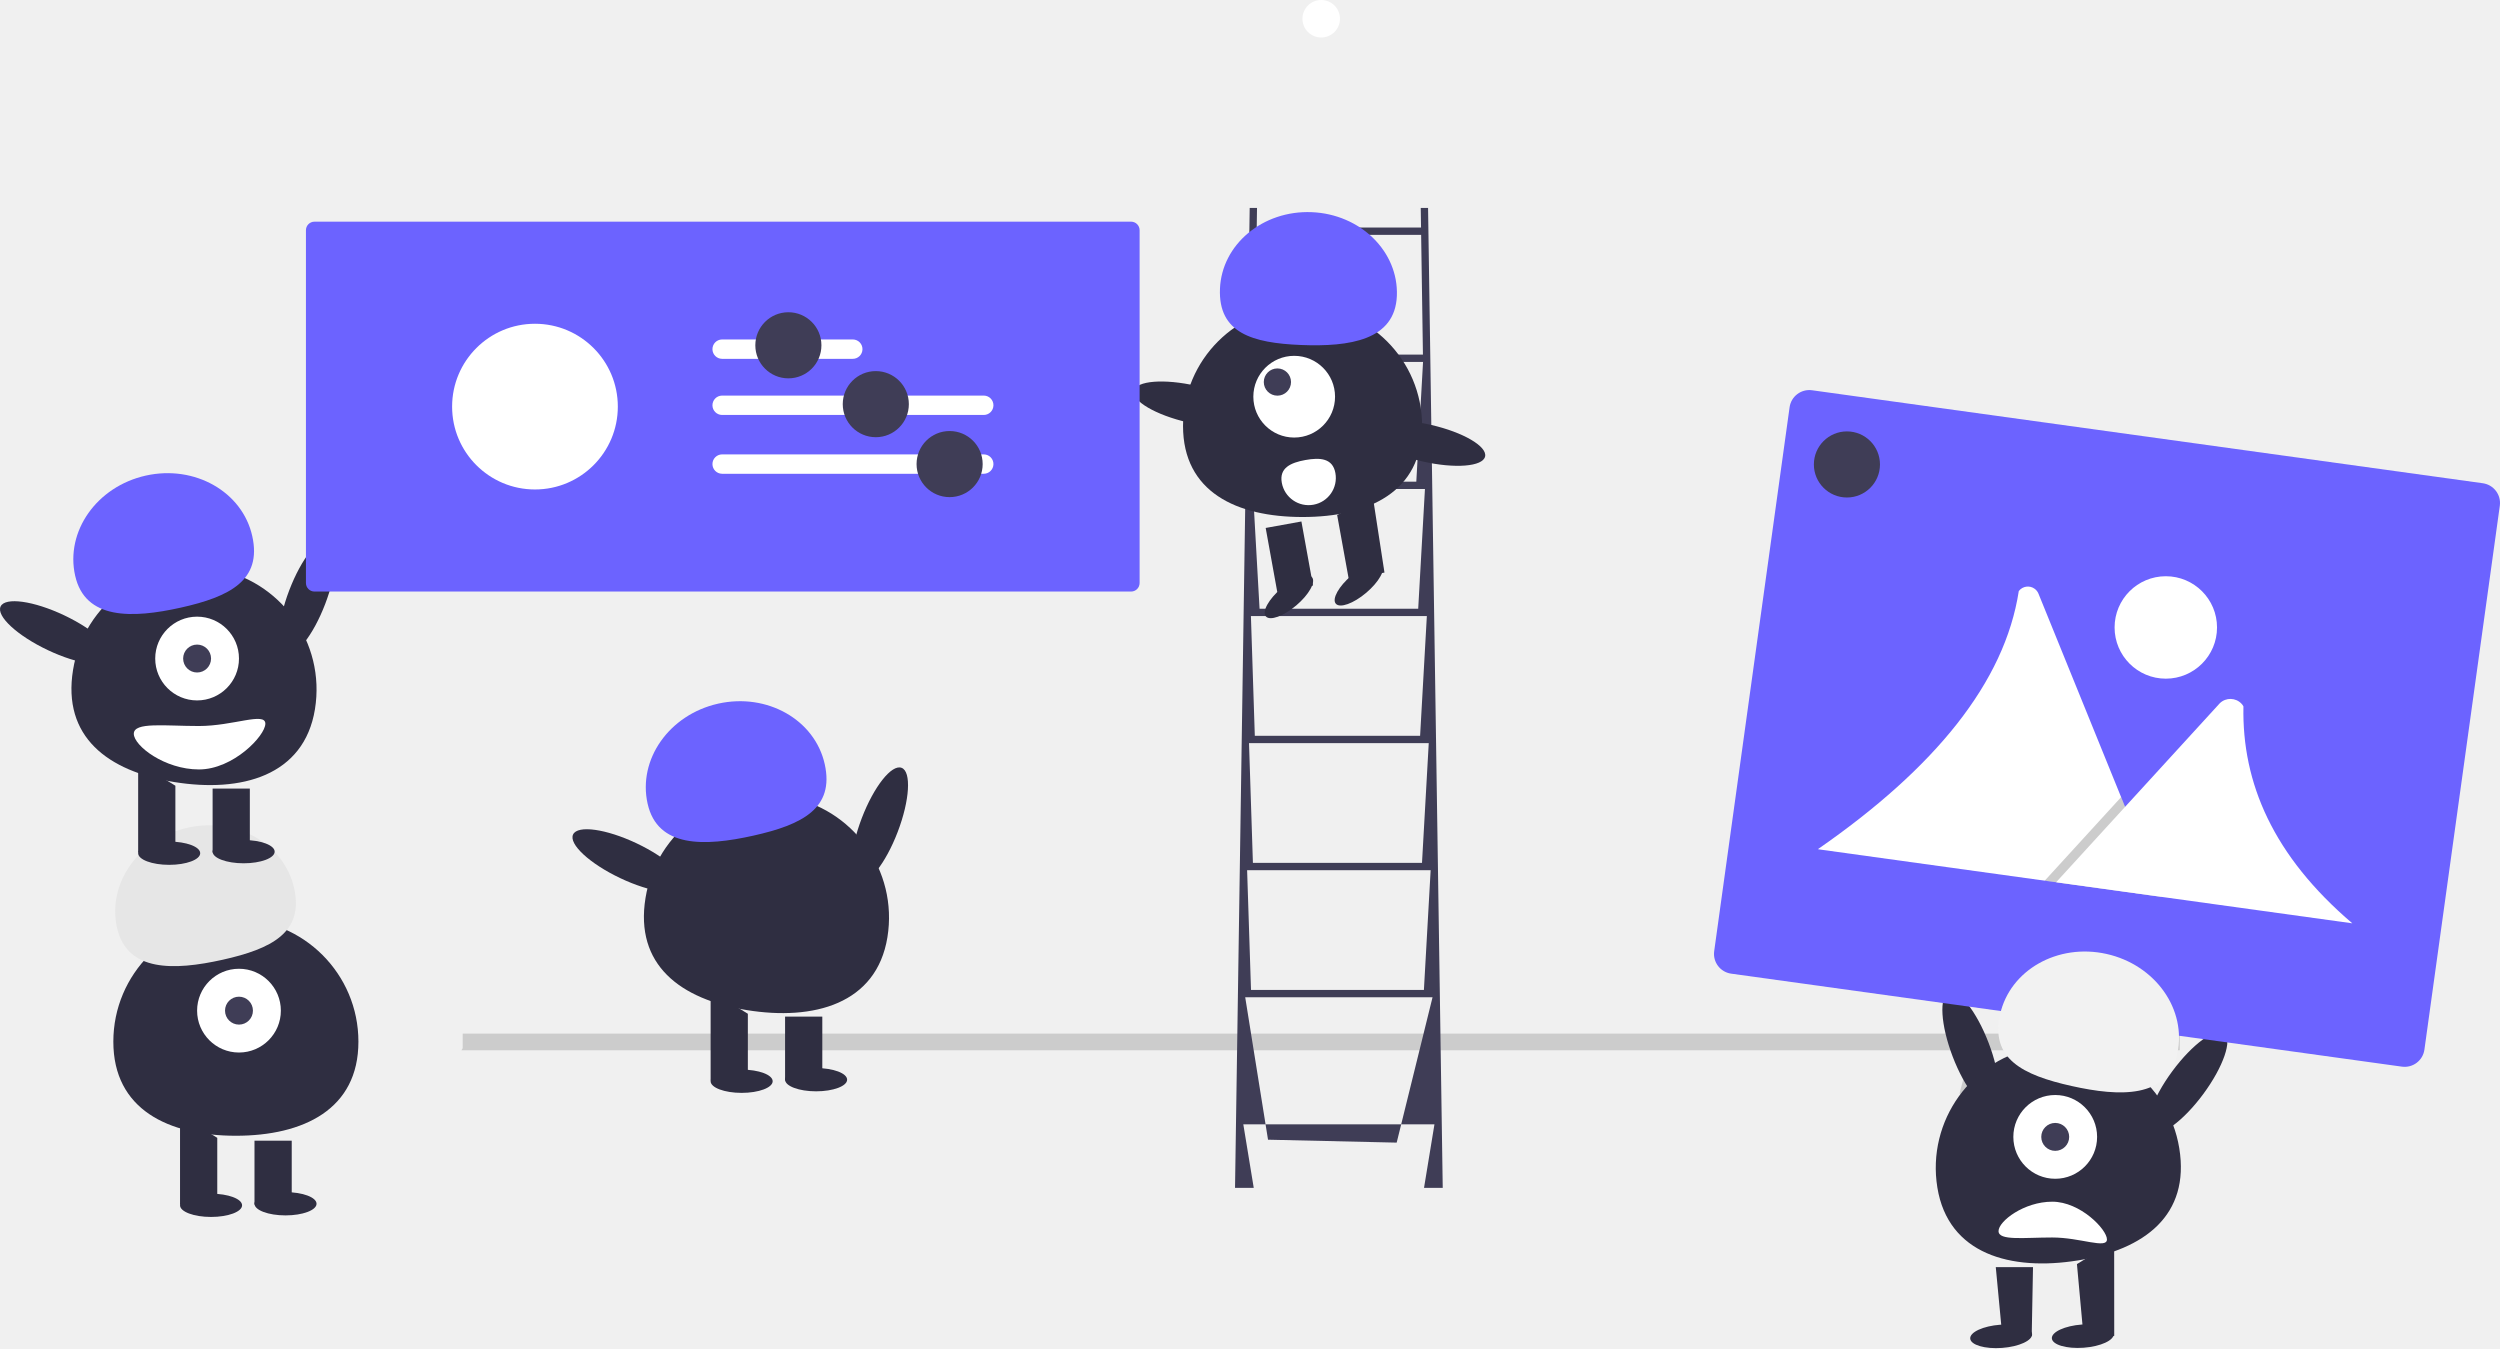
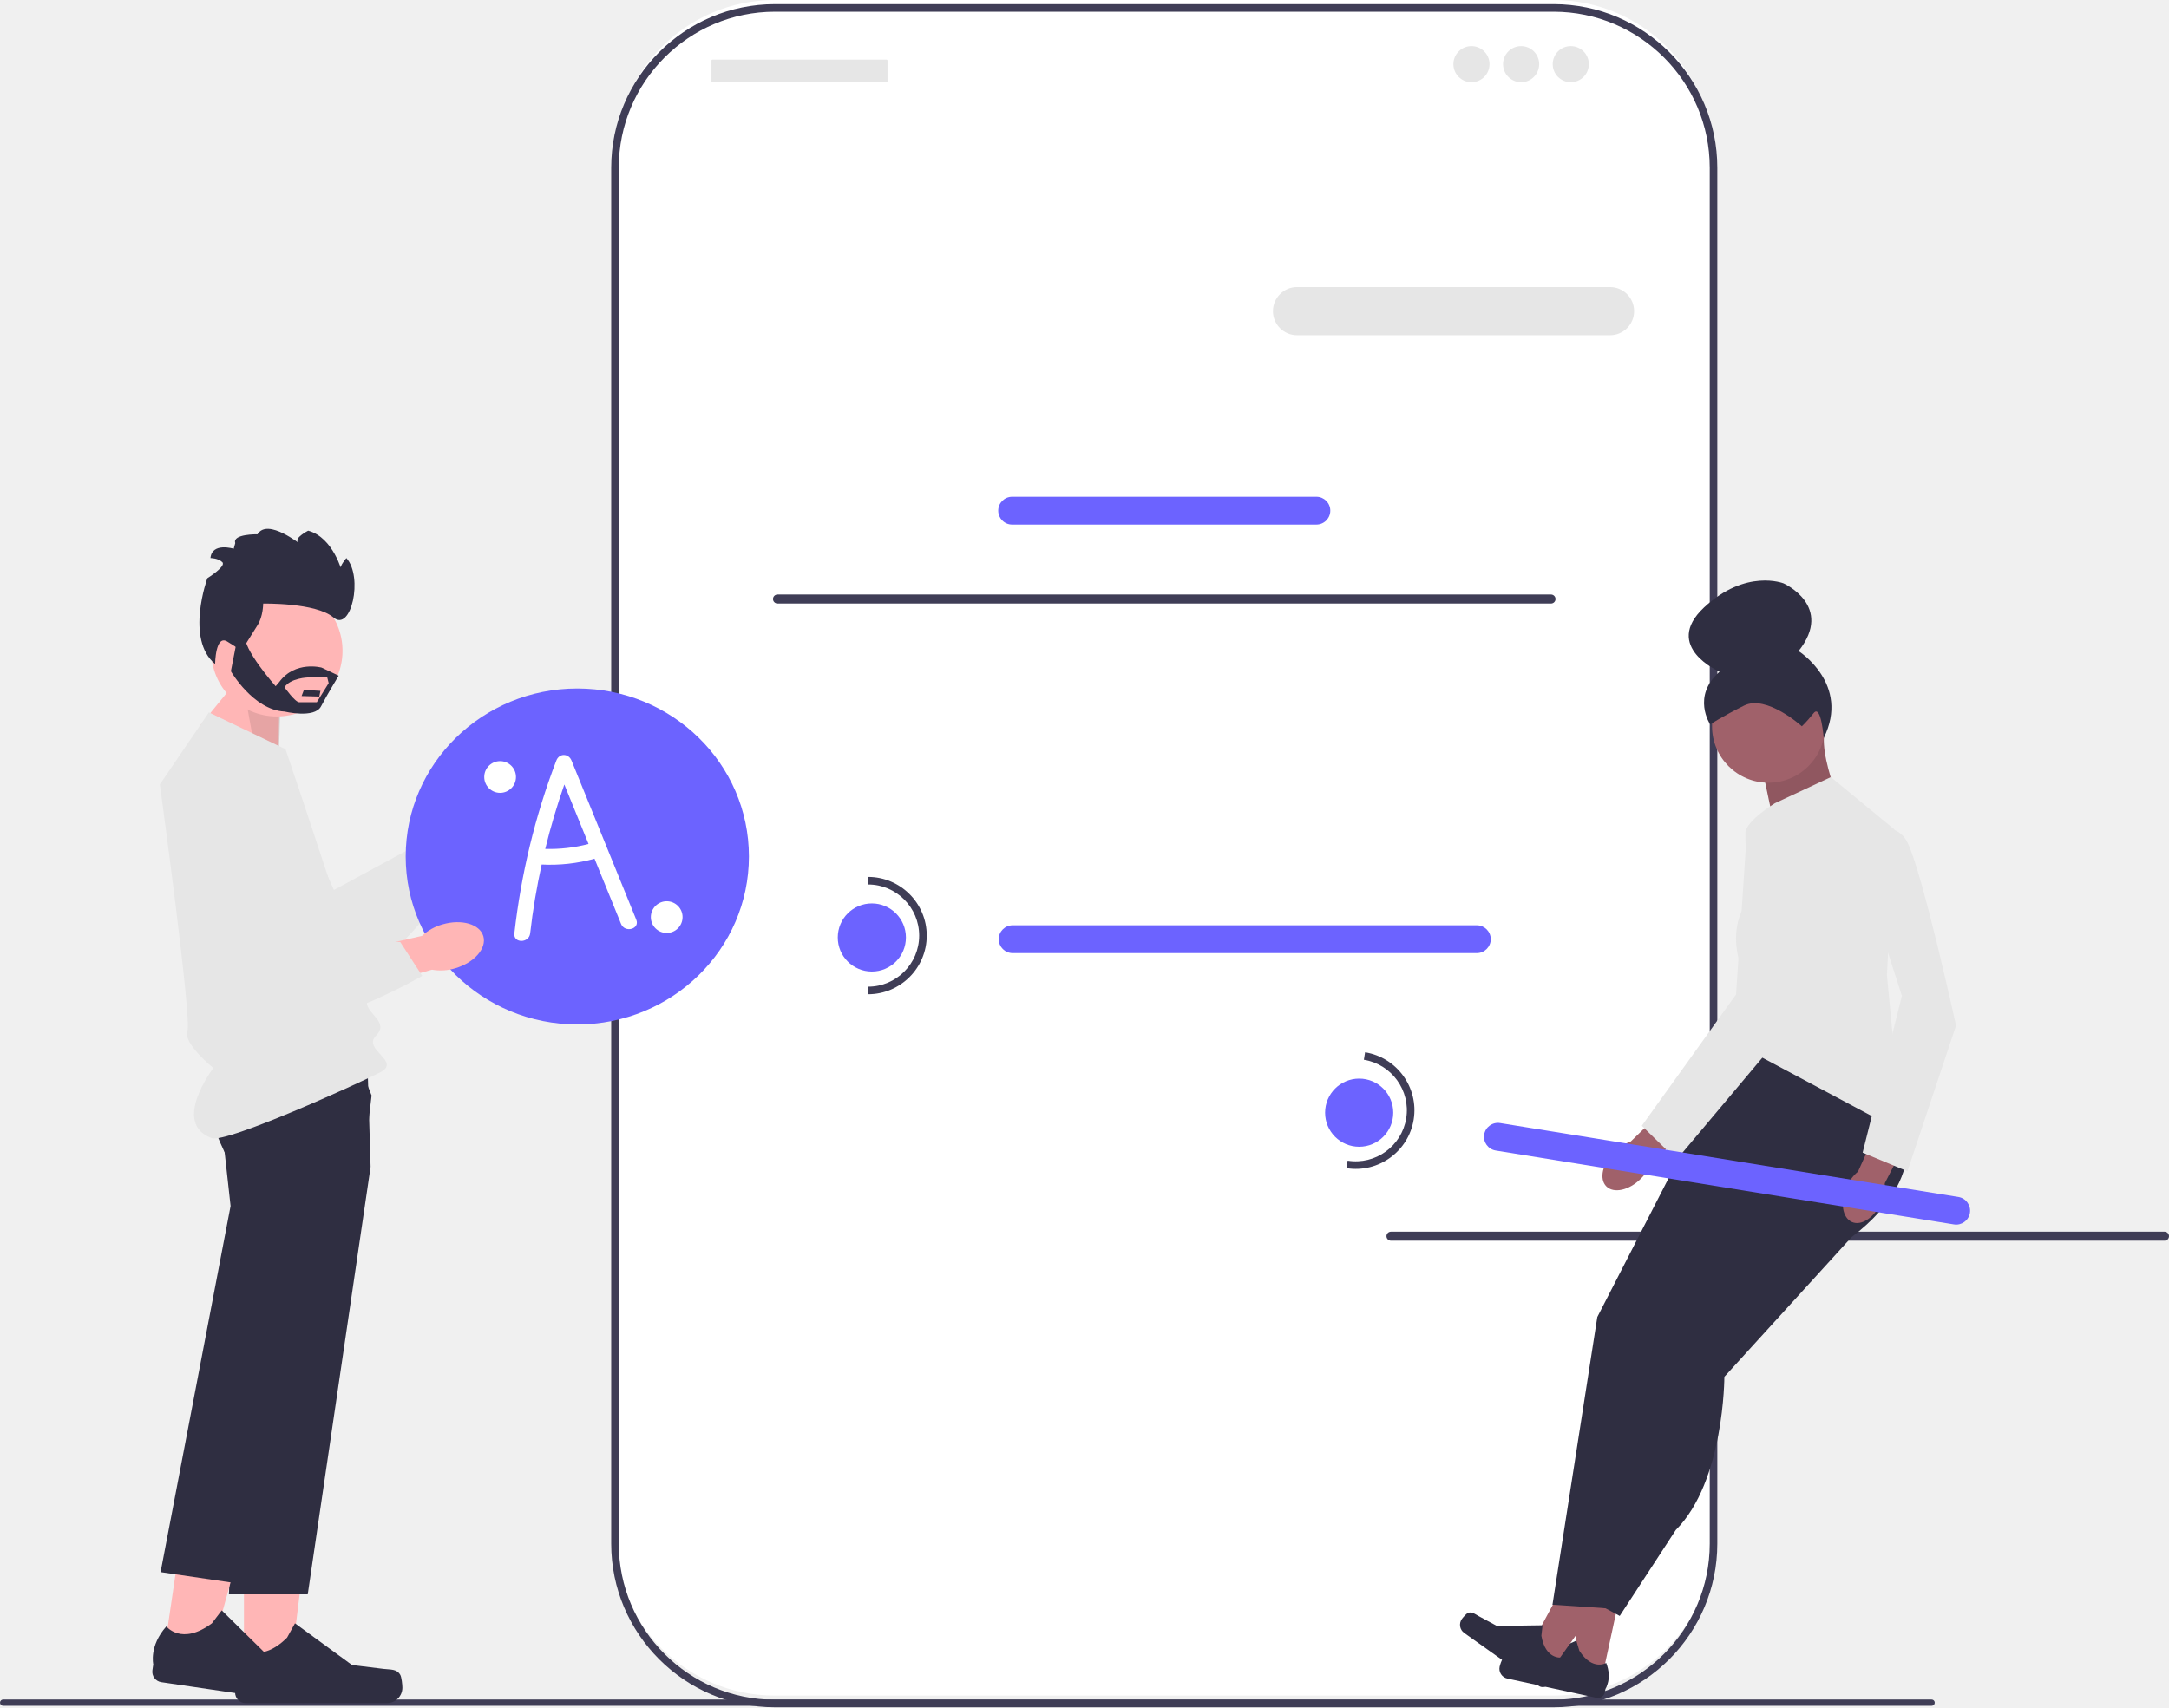
- <svg xmlns="http://www.w3.org/2000/svg" id="a" width="878.64" height="473.813" viewBox="0 0 878.64 473.813">
-   <circle cx="464.349" cy="6.591" r="6.591" fill="#fff" />
-   <polygon points="766.09 363.26 766.09 369.12 162.169 369.12 162.623 368.387 162.623 363.26 766.09 363.26" fill="#ccc" />
-   <path d="M691.547,376.682c-.484,.001-.907,.325-1.033,.792l-1.729,6.42c-.154,.571,.184,1.158,.755,1.312,.091,.024,.184,.037,.278,.037h32.874c.591,0,1.07-.479,1.07-1.07,0-.119-.02-.238-.059-.35l-2.222-6.42c-.149-.431-.555-.72-1.011-.72l-28.923-0Z" fill="#ccc" />
-   <path d="M500.481,417.478h6.576l-5.153-344.388h-2.576l.103,6.871h-57.747l.103-6.871h-2.576l-5.153,344.388h6.576l-3.666-22.329h67.179l-3.666,22.329Zm-2.714-248.2h-57.42l.63-42.082h59.16l-2.37,42.082Zm3.039,2.576l-2.37,42.082h-55.756l-2.37-42.082h60.497Zm.668,44.659l-2.37,42.082h-58.092l-1.37-42.082h61.833Zm.668,44.659l-2.37,42.082h-59.429l-1.37-42.082h63.17Zm.668,44.659l-2.37,42.082h-60.765l-1.37-42.082h64.506Zm-3.341-223.294l.63,42.082h-59.083l.63-42.082h57.824Zm-53.814,318.017l-8.019-50.064h65.842l-12.607,51.092-45.217-1.028Z" fill="#3f3d56" />
-   <path d="M457.794,107.683c23.203,0,42.012,18.81,42.012,42.012s-18.81,32.012-42.012,32.012-42.012-8.81-42.012-32.012,18.81-42.012,42.012-42.012Z" fill="#2f2e41" />
-   <polygon points="469.947 181.003 482.506 174.73 486.58 201.232 474.021 203.505 469.947 181.003" fill="#2f2e41" />
-   <rect x="446.764" y="184.231" width="12.763" height="22.867" transform="translate(-27.60694 83.84976) rotate(-10.26106)" fill="#2f2e41" />
-   <ellipse cx="452.992" cy="209.744" rx="10.636" ry="3.989" transform="translate(-28.24119 342.4424) rotate(-40.26106)" fill="#2f2e41" />
-   <ellipse cx="477.587" cy="205.292" rx="10.636" ry="3.989" transform="translate(-19.53736 357.2827) rotate(-40.26106)" fill="#2f2e41" />
-   <circle cx="454.853" cy="139.419" r="14.359" fill="#fff" />
-   <circle cx="448.952" cy="134.272" r="4.786" fill="#3f3d56" />
-   <path d="M490.936,103.991c.632-15.554-12.773-28.728-29.941-29.425s-31.597,11.346-32.229,26.9,11.302,19.087,28.47,19.785,33.068-1.706,33.7-17.26Z" fill="#6c63ff" />
-   <ellipse cx="419.002" cy="142.042" rx="6.594" ry="21.006" transform="translate(186.9364 518.7167) rotate(-77.0899)" fill="#2f2e41" />
-   <ellipse cx="501.47" cy="155.756" rx="6.594" ry="21.006" transform="translate(237.6119 609.7511) rotate(-77.0899)" fill="#2f2e41" />
-   <path d="M469.333,166.252c.947,5.201-2.502,10.185-7.703,11.132s-10.185-2.502-11.132-7.703l-.003-.018c-.942-5.202,3.08-7.043,8.283-7.985s9.614-.628,10.556,4.574Z" fill="#fff" />
-   <ellipse cx="309.186" cy="289.972" rx="21.534" ry="6.76" transform="translate(-72.06307 475.2521) rotate(-69.08217)" fill="#2f2e41" />
-   <path d="M226.868,315.595c3.81-23.478,25.932-39.423,49.41-35.613,23.478,3.81,39.423,25.932,35.613,49.41-3.81,23.478-25.932,29.423-49.41,25.613-23.478-3.81-39.423-15.932-35.613-39.41Z" fill="#2f2e41" />
-   <polygon points="249.753 348.293 262.837 356.293 262.837 379.735 249.753 379.735 249.753 348.293" fill="#2f2e41" />
-   <rect x="275.921" y="357.293" width="13.084" height="22.442" fill="#2f2e41" />
-   <ellipse cx="260.656" cy="380.008" rx="10.903" ry="4.089" fill="#2f2e41" />
-   <ellipse cx="286.824" cy="379.463" rx="10.903" ry="4.089" fill="#2f2e41" />
-   <path d="M227.602,282.442c-3.477-15.574,7.639-31.31,24.829-35.149s33.944,5.675,37.422,21.249-7.915,21.318-25.105,25.156-33.668,4.318-37.145-11.256Z" fill="#6c63ff" />
-   <ellipse cx="220.871" cy="302.51" rx="6.76" ry="21.534" transform="translate(-147.1055 372.4386) rotate(-64.62574)" fill="#2f2e41" />
-   <path d="M82.901,323.034c23.785,0,43.067,19.282,43.067,43.067s-19.282,33.067-43.067,33.067-43.067-9.282-43.067-33.067,19.282-43.067,43.067-43.067Z" fill="#2f2e41" />
-   <polygon points="63.275 391.901 76.359 399.901 76.359 423.343 63.275 423.343 63.275 391.901" fill="#2f2e41" />
-   <rect x="89.443" y="400.901" width="13.084" height="22.442" fill="#2f2e41" />
-   <ellipse cx="74.178" cy="423.615" rx="10.903" ry="4.089" fill="#2f2e41" />
-   <ellipse cx="100.346" cy="423.07" rx="10.903" ry="4.089" fill="#2f2e41" />
-   <circle cx="83.991" cy="355.198" r="14.719" fill="#fff" />
-   <circle cx="83.991" cy="355.198" r="4.906" fill="#3f3d56" />
-   <path d="M41.124,326.05c-3.477-15.574,7.639-31.31,24.829-35.149s33.944,5.675,37.422,21.249-7.915,21.318-25.105,25.156-33.668,4.318-37.145-11.256Z" fill="#e6e6e6" />
-   <ellipse cx="107.989" cy="209.829" rx="21.534" ry="6.76" transform="translate(-126.5661 235.7855) rotate(-69.08217)" fill="#2f2e41" />
-   <path d="M25.67,235.452c3.81-23.478,25.932-39.423,49.41-35.613,23.478,3.81,39.423,25.932,35.613,49.41s-25.932,29.423-49.41,25.613-39.423-15.932-35.613-39.41Z" fill="#2f2e41" />
-   <polygon points="48.556 268.151 61.64 276.151 61.64 299.592 48.556 299.592 48.556 268.151" fill="#2f2e41" />
-   <rect x="74.723" y="277.151" width="13.084" height="22.442" fill="#2f2e41" />
-   <ellipse cx="59.459" cy="299.865" rx="10.903" ry="4.089" fill="#2f2e41" />
-   <ellipse cx="85.627" cy="299.32" rx="10.903" ry="4.089" fill="#2f2e41" />
-   <circle cx="69.272" cy="231.448" r="14.719" fill="#fff" />
-   <circle cx="69.272" cy="231.448" r="4.906" fill="#3f3d56" />
-   <path d="M26.405,202.299c-3.477-15.574,7.639-31.31,24.829-35.149s33.944,5.675,37.422,21.249-7.915,21.318-25.105,25.156-33.668,4.318-37.145-11.256Z" fill="#6c63ff" />
-   <ellipse cx="19.673" cy="222.367" rx="6.76" ry="21.534" transform="translate(-189.6724 144.852) rotate(-64.62574)" fill="#2f2e41" />
-   <path d="M47.027,257.888c0,4.215,10.853,12.539,22.897,12.539s23.335-11.867,23.335-16.082-11.292,.818-23.335,.818-22.897-1.489-22.897,2.726Z" fill="#fff" />
-   <path d="M110.524,77.907c-1.656,.002-2.998,1.344-3,3v124c.002,1.656,1.344,2.998,3,3H397.524c1.656-.002,2.998-1.344,3-3V80.907c-.002-1.656-1.344-2.998-3-3l-287-0Z" fill="#6c63ff" />
-   <circle cx="188.018" cy="142.907" r="29.121" fill="#fff" />
-   <path id="b" d="M253.744,139.032c-1.88,.031-3.38,1.58-3.349,3.461,.03,1.837,1.512,3.319,3.349,3.349h91.946c1.88,.031,3.43-1.468,3.461-3.349,.031-1.88-1.468-3.43-3.349-3.461-.037-.001-.075-.001-.112,0h-91.946Z" fill="#fff" />
-   <path id="c" d="M253.744,119.305c-1.88,.031-3.38,1.58-3.349,3.461,.03,1.837,1.512,3.319,3.349,3.349h45.916c1.88,.031,3.43-1.467,3.462-3.348s-1.467-3.43-3.348-3.462l-.002-0c-.037-.001-.075-.001-.112,0h-45.916Z" fill="#fff" />
-   <path id="d" d="M253.744,159.699c-1.88,.031-3.38,1.58-3.349,3.461,.03,1.837,1.512,3.319,3.349,3.349h91.946c1.88,.031,3.43-1.468,3.461-3.349,.031-1.88-1.468-3.43-3.349-3.461-.037-.001-.075-.001-.112,0h-91.946Z" fill="#fff" />
-   <ellipse cx="692.603" cy="368.948" rx="6.76" ry="21.534" transform="translate(-86.07803 271.5951) rotate(-20.91783)" fill="#2f2e41" />
-   <path d="M716.511,367.959c23.478-3.81,45.6,12.134,49.41,35.613s-12.134,35.6-35.613,39.41-45.6-2.134-49.41-25.613,12.134-45.6,35.613-49.41Z" fill="#2f2e41" />
-   <polygon points="743.035 436.27 729.952 444.27 732.512 472.343 743.058 469.478 743.035 436.27" fill="#2f2e41" />
-   <polygon points="714.512 445.343 701.428 445.343 703.988 472.416 714.058 469.478 714.512 445.343" fill="#2f2e41" />
-   <ellipse cx="703.318" cy="469.657" rx="10.903" ry="4.089" transform="translate(-32.37445 52.53526) rotate(-4.18164)" fill="#2f2e41" />
-   <circle cx="722.32" cy="399.567" r="14.719" fill="#fff" />
-   <circle cx="722.32" cy="399.567" r="4.906" fill="#3f3d56" />
-   <ellipse cx="768.918" cy="380.487" rx="21.534" ry="6.76" transform="translate(6.03262 772.9292) rotate(-53.5499)" fill="#2f2e41" />
-   <path d="M702.397,432.677c0-3.474,8.945-10.334,18.871-10.334s19.232,9.781,19.232,13.254-9.307-.674-19.232-.674-18.871,1.228-18.871-2.246Z" fill="#fff" />
-   <path d="M844.177,374.88l-235.745-32.681c-3.827-.535-6.498-4.067-5.972-7.895l26.502-191.172c.535-3.827,4.067-6.499,7.895-5.973l235.746,32.681c3.827,.535,6.499,4.067,5.973,7.895l-26.502,191.172c-.535,3.827-4.067,6.498-7.895,5.972Z" fill="#6c63ff" />
-   <path d="M759.722,315.218l-120.354-16.685c-.151-.019-.3-.052-.445-.098,41.16-28.523,65.659-58.665,70.591-90.706,1.349-1.766,3.875-2.103,5.64-.753,.58,.443,1.029,1.036,1.298,1.715l29.029,71.462,1.391,3.42,12.85,31.645Z" fill="#fff" />
-   <polygon points="759.722 315.217 718.63 309.521 742.864 283.017 744.609 281.108 745.481 280.153 746.872 283.573 759.722 315.217" isolation="isolate" opacity=".2" />
-   <path d="M826.735,324.508l-104.097-14.431,24.234-26.504,1.744-1.909,31.579-34.54c2.149-2.044,5.548-1.958,7.591,.191,.131,.137,.254,.281,.369,.432,.115,.168,.22,.343,.313,.524-.544,26.901,10.43,52.512,38.266,76.237Z" fill="#fff" />
-   <circle cx="761.186" cy="220.522" r="18" fill="#fff" />
-   <circle cx="649.113" cy="163.235" r="11.616" fill="#3f3d56" />
-   <circle cx="277.079" cy="121.357" r="11.616" fill="#3f3d56" />
-   <circle cx="307.806" cy="142.042" r="11.616" fill="#3f3d56" />
-   <circle cx="333.748" cy="163.104" r="11.616" fill="#3f3d56" />
-   <path d="M765.187,370.419c3.477-15.574-7.639-31.31-24.829-35.149s-33.944,5.675-37.422,21.249,7.915,21.318,25.105,25.156,33.668,4.318,37.145-11.256Z" fill="#f2f2f2" />
-   <ellipse cx="732.011" cy="469.588" rx="10.903" ry="4.089" transform="translate(-32.29302 54.62729) rotate(-4.18164)" fill="#2f2e41" />
+ <svg xmlns="http://www.w3.org/2000/svg" id="uuid-e24ea7f4-cb33-4151-83b1-4341d514de2b" width="820.254" height="645.769" viewBox="0 0 820.254 645.769">
+   <g>
+     <path d="M215.144,291.444c-1.806,0-3.274,1.468-3.274,3.274v26.191c0,1.806,1.468,3.274,3.274,3.274s3.274-1.468,3.274-3.274v-26.191c0-1.806-1.468-3.274-3.274-3.274Z" fill="#3f3d56" />
+     <path d="M587.537,0H293.04c-33.396,0-60.469,27.073-60.469,60.469V580.869c0,33.396,27.073,60.469,60.469,60.469h294.498c33.396,0,60.469-27.073,60.469-60.469V60.469c0-33.396-27.073-60.469-60.469-60.469Z" fill="#fff" />
+     <path d="M587.538,645.769H293.04c-34.132,0-61.901-27.768-61.901-61.9V63.469c0-34.132,27.769-61.901,61.901-61.901h294.498c34.132,0,61.901,27.769,61.901,61.901V583.869c0,34.132-27.769,61.9-61.901,61.9ZM293.04,4.432c-32.553,0-59.037,26.484-59.037,59.037V583.869c0,32.553,26.484,59.037,59.037,59.037h294.498c32.553,0,59.037-26.483,59.037-59.037V63.469c0-32.553-26.484-59.037-59.037-59.037H293.04Z" fill="#3f3d56" />
+     <path d="M608.87,126.804h-118.372c-5.021,0-9.106-4.085-9.106-9.106s4.085-9.106,9.106-9.106h118.372c5.021,0,9.106,4.085,9.106,9.106s-4.085,9.106-9.106,9.106Z" fill="#e6e6e6" />
+     <path d="M497.821,198.41h-115.063c-2.901,0-5.261-2.36-5.261-5.261,0-2.901,2.36-5.26,5.261-5.26h115.063c2.901,0,5.26,2.359,5.26,5.26,0,2.901-2.359,5.261-5.26,5.261Z" fill="#6c63ff" />
+     <rect x="269.054" y="22.557" width="66.581" height="8.536" rx=".31" ry=".31" fill="#e6e6e6" />
+     <circle cx="556.463" cy="24.264" r="6.829" fill="#e6e6e6" />
+     <circle cx="575.242" cy="24.264" r="6.829" fill="#e6e6e6" />
+     <circle cx="594.021" cy="24.264" r="6.829" fill="#e6e6e6" />
+     <path d="M292.323,226.571c0,.945,.759,1.704,1.704,1.704h292.523c.945,0,1.704-.759,1.704-1.704,0-.945-.759-1.704-1.704-1.704H294.027c-.945,0-1.704,.759-1.704,1.704Z" fill="#3f3d56" />
+     <path d="M524.323,467.571c0,.945,.759,1.704,1.704,1.704h292.523c.945,0,1.704-.759,1.704-1.704,0-.945-.759-1.704-1.704-1.704h-292.523c-.945,0-1.704,.759-1.704,1.704Z" fill="#3f3d56" />
+     <path d="M558.499,360.498h-175.548c-2.901-0-5.261-2.36-5.261-5.261,0-2.901,2.36-5.26,5.261-5.26h175.548c2.901,0,5.26,2.359,5.26,5.26,0,2.901-2.359,5.261-5.26,5.261Z" fill="#6c63ff" />
+     <circle cx="329.706" cy="354.587" r="12.887" fill="#6c63ff" />
+     <path d="M328.274,376.066v-2.864c10.659,0,19.331-8.672,19.331-19.331s-8.672-19.331-19.331-19.331v-2.864c12.238,0,22.194,9.956,22.194,22.194s-9.956,22.194-22.194,22.194Z" fill="#3f3d56" />
+     <path id="uuid-9e40be56-d004-4de8-84cd-e8041855938b" d="M174.781,302.615c5.257-5.35,12.278-6.974,15.682-3.628,3.404,3.346,1.901,10.394-3.358,15.745-2.072,2.166-4.632,3.805-7.467,4.779l-22.559,22.385-10.279-10.81,23.331-20.92c.925-2.852,2.519-5.441,4.65-7.551Z" fill="#ffb6b6" />
+     <path d="M102.633,284.137l23.653,52.473,37.77-20.445,13.517,7.174s-30.876,51.62-52.018,45.744c-21.141-5.876-58.682-59.158-51.918-75.602,6.764-16.444,28.995-9.343,28.995-9.343Z" fill="#e6e6e6" />
+     <path d="M0,644.013c0,.66,.53,1.19,1.19,1.19H730.48c.66,0,1.19-.53,1.19-1.19,0-.66-.53-1.19-1.19-1.19H1.19c-.66,0-1.19,.53-1.19,1.19Z" fill="#3f3d56" />
+     <ellipse cx="218.322" cy="323.947" rx="64.899" ry="63.532" fill="#6c63ff" />
+     <g>
+       <polygon points="92.261 633.848 109.508 633.847 117.713 567.322 92.258 567.324 92.261 633.848" fill="#ffb6b6" />
+       <path d="M151.351,633.457h0c.537,.904,.82,3.824,.82,4.875h0c0,3.233-2.621,5.854-5.854,5.854h-53.412c-2.205,0-3.993-1.788-3.993-3.993v-2.224s-2.642-6.683,2.798-14.921c0,0,6.761,6.45,16.864-3.653l2.979-5.397,21.565,15.772,11.953,1.471c2.615,.322,4.934-.05,6.279,2.216h0Z" fill="#2f2e41" />
+     </g>
+     <polygon points="105.312 287.504 105.661 264.242 91.316 255.3 75.717 274.38 105.312 287.504" fill="#ffb6b6" />
+     <polygon points="105.312 287.504 106.241 264.822 91.316 255.3 96.387 283.37 105.312 287.504" opacity=".1" />
+     <path d="M140.15,441.325l-23.766,161.722h-29.817l3.965-92.315,2.087-48.54-6.052-23.105s-2.759-5.136-5.084-11.361c-2.62-7.025-4.689-15.448-1.617-19.441,1.13-1.472,4.069-2.562,8.063-3.374,2.44-.498,5.281-.887,8.347-1.188,17.633-1.745,42.714-.655,42.714-.655l.638,21.041,.354,11.749,.168,5.466Z" fill="#2f2e41" />
+     <g>
+       <polygon points="61.88 625.939 78.944 628.446 96.738 563.822 71.553 560.122 61.88 625.939" fill="#ffb6b6" />
+       <path d="M120.399,634.147h0c.4,.973,.255,3.902,.102,4.943h0c-.47,3.198-3.444,5.41-6.643,4.94l-52.844-7.769c-2.182-.321-3.691-2.35-3.37-4.532l.323-2.2s-1.642-6.997,4.938-14.355c0,0,5.751,7.365,17.216-1.161l3.733-4.906,19.042,18.741,11.612,3.194c2.541,.699,4.889,.668,5.89,3.105l0,0Z" fill="#2f2e41" />
+     </g>
+     <path d="M140.524,414.354l-3.26,28.072-17.777,59.156-29.263,97.391-29.497-4.335,26.473-138.475-2.621-23.745s-.854-2.36-1.832-5.816c-1.942-6.836-4.378-17.968-1.698-23.647,.362-.772,.816-1.442,1.378-1.984,1.054-1.022,3.197-1.643,6.067-1.972,11.998-1.356,36.706,2.522,47.701,4.426l4.329,10.929Z" fill="#2f2e41" />
+     <path d="M78.997,269.459l28.982,13.912s30.721,91.005,30.721,95.642c0,4.637,8.695,7.535,3.478,12.752s9.71,9.635,1.667,13.802c-8.043,4.167-58.217,26.96-63.796,24.905-15.387-5.669,.652-26.5,.652-26.5,0,0-11.559-9.309-9.82-13.946,1.739-4.637-10.434-93.323-10.434-93.323l18.549-27.243Z" fill="#e6e6e6" />
+     <g>
+       <path id="uuid-73aedec7-8a7b-498d-9bbc-62d5085a8040" d="M167.309,349.648c7.193-2.125,14.12-.136,15.471,4.442,1.352,4.578-3.383,10.01-10.579,12.135-2.863,.888-5.897,1.078-8.848,.553l-30.59,8.619-3.739-14.441,30.553-6.964c2.193-2.045,4.844-3.534,7.731-4.344Z" fill="#ffb6b6" />
+       <path d="M113.204,298.469l-4.795,57.358,42.946,.462,8.335,12.834s-52.053,30.14-67.684,14.739c-15.63-15.401-22.585-80.207-8.688-91.3,13.897-11.093,29.885,5.907,29.885,5.907Z" fill="#e6e6e6" />
+     </g>
+     <g>
+       <circle cx="104.708" cy="246.163" r="24.828" fill="#ffb6b6" />
+       <path d="M91.317,246.261s3.91-6.451,6.06-9.775c2.15-3.323,2.15-8.192,2.15-8.192,0,0,19.94-.409,26.587,5.26s11.339-15.248,4.887-22.482c0,0-2.737,3.128-2.15,4.301l.586,1.173s-3.323-13.294-12.903-15.835c0,0-5.329,2.752-3.837,4.309,1.491,1.556-11.411-9.391-15.321-2.94,0,0-9.579-.195-8.406,3.323l-.586,2.15s-8.211-2.541-8.797,3.519c0,0,2.932,0,4.496,1.564,1.564,1.564-5.669,6.06-5.669,6.06,0,0-8.406,23.068,2.932,32.452,0,0,.098-11.241,4.594-8.504s5.376,3.617,5.376,3.617Z" fill="#2f2e41" />
+       <g>
+         <polygon points="114.944 260.923 114.052 263.269 120.738 263.464 121.184 261.314 114.944 260.923" fill="#2f2e41" />
+         <path d="M121.63,252.517s-10.029-2.737-16.046,5.474l-1.337,1.564s-12.703-14.271-11.589-19.549l-2.674,.195-2.674,13.685s8.469,14.662,20.28,15.248c0,0,11.366,2.737,13.817-1.955,2.451-4.692,6.672-11.61,6.672-11.61l-6.449-3.052Zm-1.824,13.098h-6.645c-1.56,0-5.572-5.669-5.572-5.669,2.229-3.519,8.914-3.714,8.914-3.714h7.261l.54,2.15-4.498,7.233Z" fill="#2f2e41" />
+       </g>
+     </g>
+     <g>
+       <polygon points="605.599 635.737 594.698 633.381 598.597 590.213 614.686 593.69 605.599 635.737" fill="#a0616a" />
+       <path d="M568.303,627.421h0c-.463,.498-1.041,2.305-1.184,2.969h0c-.441,2.043,.857,4.058,2.901,4.499l33.76,7.294c1.394,.301,2.768-.585,3.069-1.979l.304-1.406s2.583-3.864,.269-9.813c0,0-5.154,3.154-10.16-4.612l-1.146-3.818-15.785,7.024-7.756-.702c-1.697-.154-3.112-.705-4.271,.543l-0-0Z" fill="#2f2e41" />
+     </g>
+     <g>
+       <polygon points="586.1 632.435 577.006 625.979 597.576 587.827 610.999 597.355 586.1 632.435" fill="#a0616a" />
+       <path d="M555.086,610.114h0c-.622,.276-1.864,1.709-2.257,2.264h0c-1.21,1.705-.809,4.068,.896,5.278l28.166,19.989c1.163,.825,2.775,.552,3.6-.611l.832-1.173s3.895-2.536,4.109-8.916c0,0-5.979,.871-7.526-8.237l.449-3.961-17.275,.246-6.854-3.698c-1.5-.809-2.583-1.873-4.14-1.181l-0-0Z" fill="#2f2e41" />
+     </g>
+     <path d="M717.117,419.008s16.959,23.058-16.959,48.981l-69.251-22.128,24.732-51.585,21.906-12.013,39.572,36.745Z" fill="#2f2e41" />
+     <polyline points="630.907 445.86 604.055 498.151 587.095 606.974 608.294 608.387 629.494 505.218 666.945 449.393 640.8 437.38" fill="#2f2e41" />
+     <path d="M700.158,451.563v16.425l-48.051,52.775s0,39.572-18.373,57.944l-21.199,32.505-18.373-9.893,26.852-94.69,48.051-62.184,31.092,7.116Z" fill="#2f2e41" />
+     <path d="M666.011,288.723l7.287,34.511,27.781-6.789s-13.733-28.562-11-39.877l-24.068,12.155Z" fill="#a0616a" />
+     <path d="M666.011,288.723l7.287,34.511,27.781-6.789s-13.733-28.562-11-39.877l-24.068,12.155Z" opacity=".1" />
+     <path d="M692.385,293.933l-21.199,9.893s-10.906,6.666-11.106,11.106c-.2,4.44,1.213,25.639,1.213,25.639,0,0-8.48,8.48-2.827,25.439l-2.827,28.266,63.598,33.919-5.653-59.358,2.827-55.118-24.026-19.786Z" fill="#e6e6e6" />
+     <g>
+       <path id="uuid-8e851e4b-a66f-4616-8a31-24a5e3f3093d" d="M711.413,454.766c-2.482,5.695-7.432,9.03-11.056,7.45-3.624-1.58-4.549-7.477-2.065-13.174,.961-2.289,2.456-4.315,4.36-5.908l10.821-23.997,11.153,5.318-11.852,23.092c.129,2.48-.337,4.955-1.361,7.218Z" fill="#a0616a" />
+       <path d="M700.158,317.252s15.546-9.893,21.199,1.413c5.653,11.306,18.373,69.251,18.373,69.251l-18.373,55.118-16.959-7.066,14.839-59.319-19.079-59.397Z" fill="#e6e6e6" />
+     </g>
+     <g>
+       <path id="uuid-35301953-803a-439b-9845-5bf97a98fdf5" d="M620.481,445.869c-4.406,4.38-10.237,5.657-13.024,2.853-2.787-2.804-1.474-8.627,2.933-13.008,1.737-1.774,3.873-3.107,6.23-3.886l18.901-18.322,8.409,9.053-19.526,17.101c-.793,2.353-2.139,4.482-3.924,6.209Z" fill="#a0616a" />
+       <path d="M660.677,313.88s27.103-1.108,28.194,11.485c1.09,12.594-17.438,68.787-17.438,68.787l-37.386,44.473-13.163-12.817,35.649-49.68,4.145-62.248Z" fill="#e6e6e6" />
+     </g>
+     <g>
+       <path d="M738.935,463.127l-173.308-27.953c-2.864-.462-4.818-3.168-4.356-6.032,.462-2.864,3.168-4.817,6.032-4.355l173.308,27.953c2.864,.462,4.817,3.167,4.355,6.031-.462,2.864-3.167,4.818-6.031,4.356Z" fill="#6c63ff" />
+       <circle cx="514.003" cy="420.86" r="12.887" fill="#6c63ff" />
+       <path d="M509.169,441.837l.456-2.827c10.523,1.697,20.465-5.482,22.162-16.006,1.697-10.523-5.483-20.465-16.006-22.162l.456-2.827c12.082,1.949,20.326,13.363,18.377,25.445-1.949,12.082-13.363,20.326-25.445,18.377Z" fill="#3f3d56" />
+     </g>
+     <g>
+       <circle cx="668.79" cy="274.714" r="21.344" fill="#a0616a" />
+       <path d="M681.404,274.714s-13.325-12.095-21.862-7.826c-8.538,4.269-12.806,7.115-12.806,7.115,0,0-7.115-10.672,3.557-19.921,0,0-21.722-9.49-5.881-24.311,15.841-14.82,30.071-9.129,30.071-9.129,0,0,19.21,8.538,5.692,25.613,0,0,19.693,12.49,9.491,32.925,0,0-.953-13.004-3.799-9.446s-4.462,4.98-4.462,4.98Z" fill="#2f2e41" />
+     </g>
+     <path d="M240.62,347.867c-8.159-20.061-16.319-40.123-24.479-60.184-1.127-2.771-4.657-2.869-5.757,0-8.062,21.033-13.33,42.979-15.863,65.356-.431,3.811,5.542,3.781,5.97,0,.991-8.757,2.463-17.448,4.352-26.046,6.724,.353,13.502-.402,19.991-2.198,3.343,8.22,6.686,16.439,10.029,24.658,1.429,3.512,7.206,1.976,5.757-1.587Zm-34.423-26.776c2.011-8.231,4.422-16.365,7.219-24.368l9.15,22.497c-5.359,1.407-10.841,2.032-16.369,1.871Z" fill="#fff" />
+   </g>
+   <circle cx="252.127" cy="346.885" r="6" fill="#fff" />
+   <circle cx="189.127" cy="293.885" r="6" fill="#fff" />
</svg>
